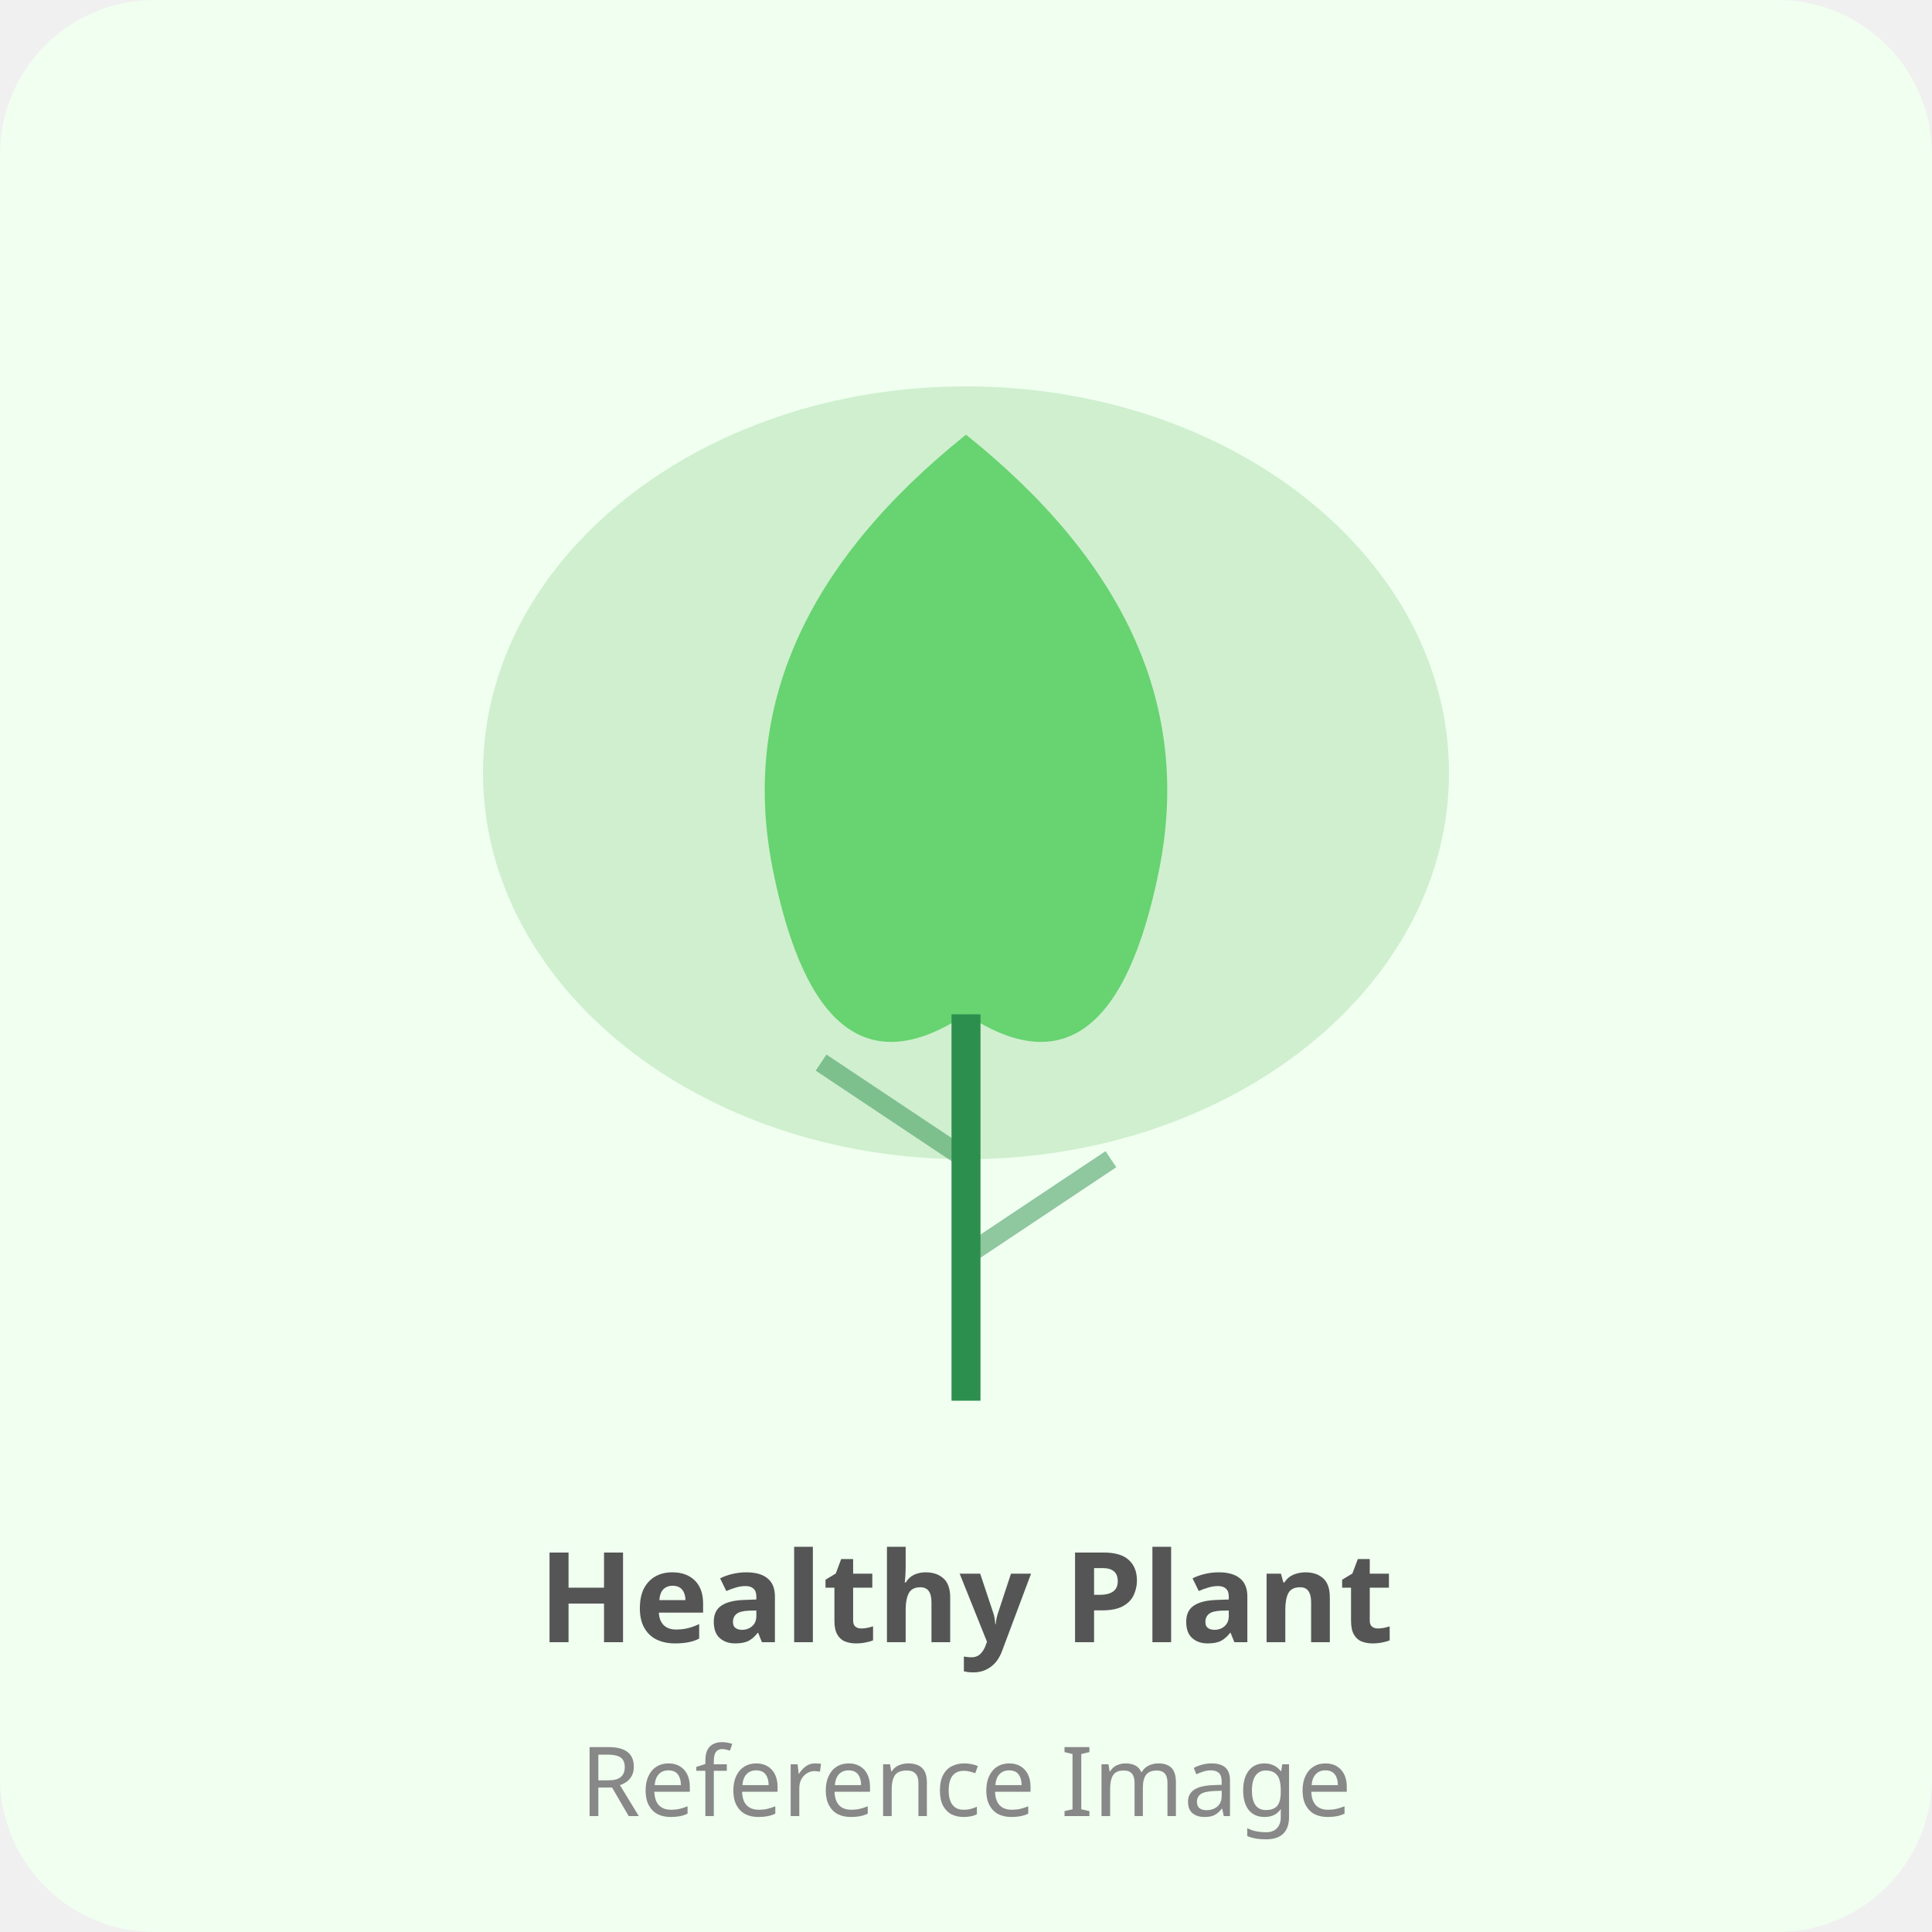
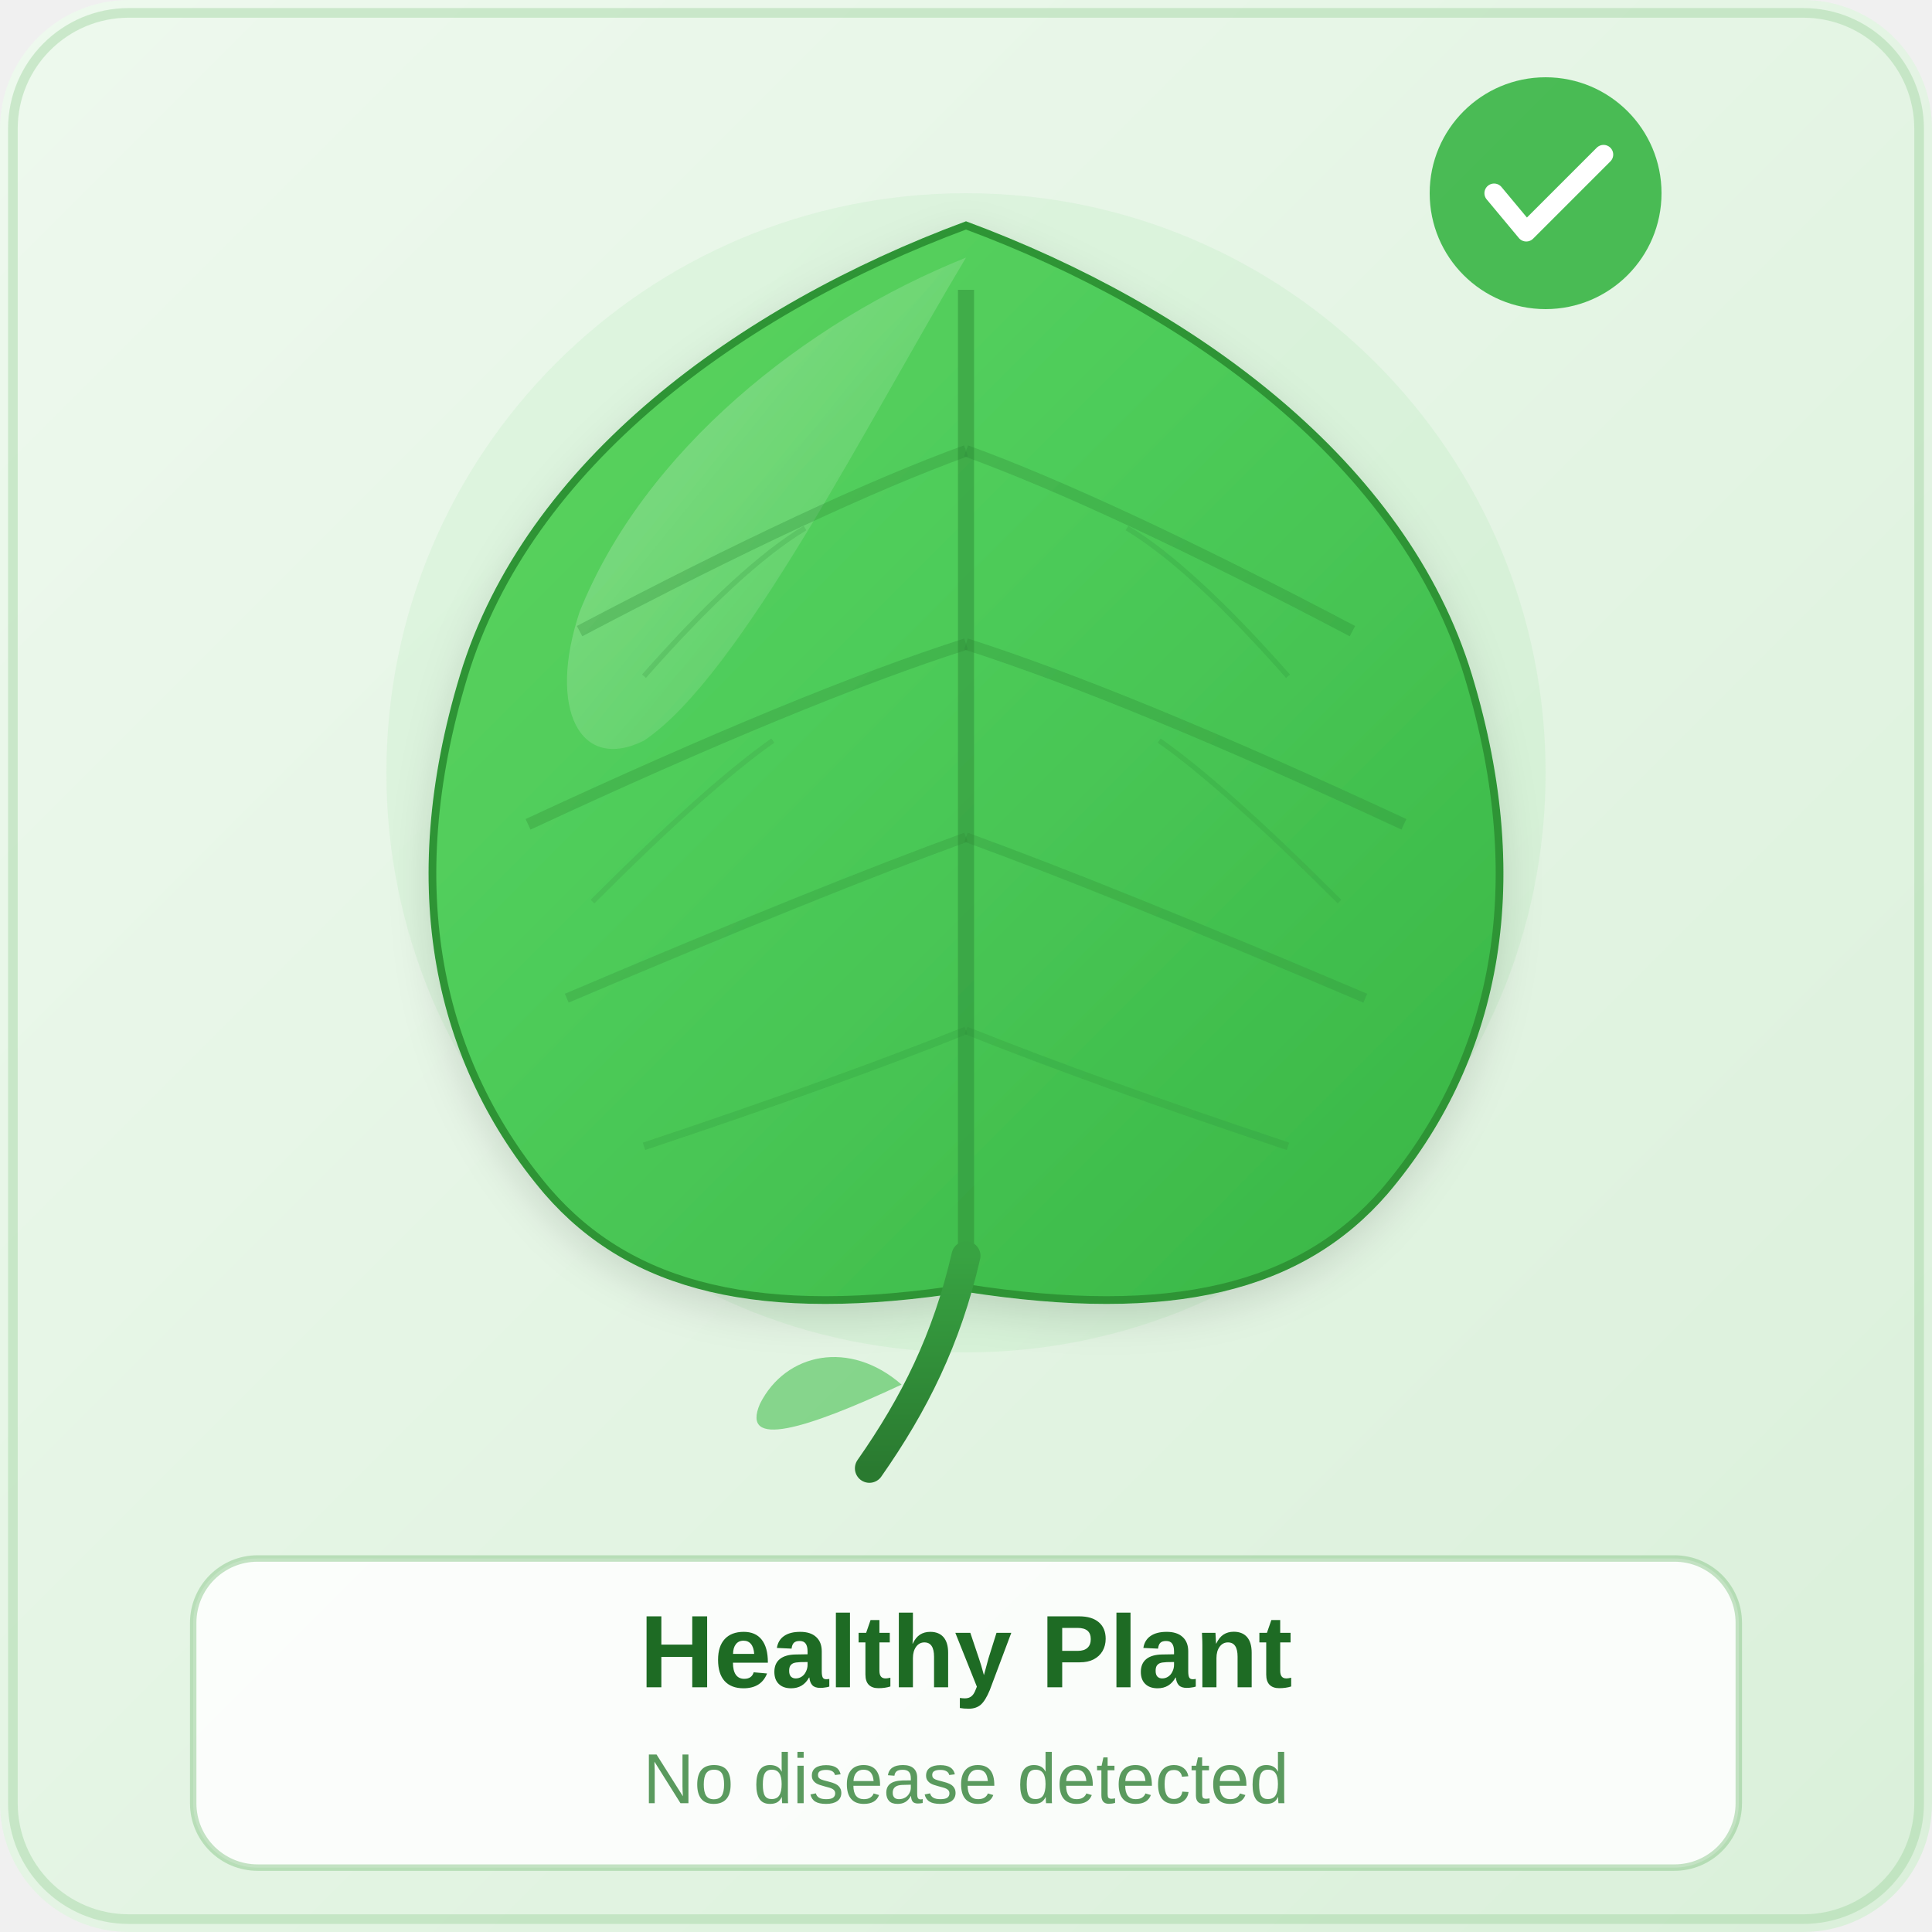
- <svg xmlns="http://www.w3.org/2000/svg" width="200" height="200" viewBox="0 0 200 200">
-   <rect fill="#f0fff0" width="200" height="200" rx="16" />
-   <ellipse cx="100" cy="80" rx="50" ry="40" fill="#c0e8c0" opacity="0.7" />
-   <path d="M100 45 Q75 65 80 90 Q85 115 100 105 Q115 115 120 90 Q125 65 100 45Z" fill="#4ECC5A" opacity="0.8" />
-   <path d="M100 105 L100 145" stroke="#2d8f4e" stroke-width="3" />
-   <path d="M100 120 L85 110" stroke="#2d8f4e" stroke-width="2" opacity="0.5" />
-   <path d="M100 130 L115 120" stroke="#2d8f4e" stroke-width="2" opacity="0.5" />
-   <text x="100" y="170" text-anchor="middle" fill="#555" font-size="13" font-family="sans-serif" font-weight="600">Healthy Plant</text>
-   <text x="100" y="188" text-anchor="middle" fill="#888" font-size="10" font-family="sans-serif">Reference Image</text>
+ <svg xmlns="http://www.w3.org/2000/svg" width="300" height="300" viewBox="0 0 300 300">
+   <defs>
+     <linearGradient id="bgGradH" x1="0%" y1="0%" x2="100%" y2="100%">
+       <stop offset="0%" style="stop-color:#eef9ee;stop-opacity:1" />
+       <stop offset="100%" style="stop-color:#daf0da;stop-opacity:1" />
+     </linearGradient>
+     <linearGradient id="leafGradH" x1="0%" y1="0%" x2="100%" y2="100%">
+       <stop offset="0%" style="stop-color:#5ed45e;stop-opacity:1" />
+       <stop offset="40%" style="stop-color:#4ECC5A;stop-opacity:1" />
+       <stop offset="100%" style="stop-color:#38b545;stop-opacity:1" />
+     </linearGradient>
+     <linearGradient id="leafHighlight" x1="0%" y1="0%" x2="100%" y2="100%">
+       <stop offset="0%" style="stop-color:#ffffff;stop-opacity:0.3" />
+       <stop offset="100%" style="stop-color:#ffffff;stop-opacity:0" />
+     </linearGradient>
+     <linearGradient id="stemGradH" x1="0%" y1="0%" x2="0%" y2="100%">
+       <stop offset="0%" style="stop-color:#38a342;stop-opacity:1" />
+       <stop offset="100%" style="stop-color:#2a7a30;stop-opacity:1" />
+     </linearGradient>
+     <filter id="shadowH" x="-10%" y="-10%" width="130%" height="130%">
+       <feDropShadow dx="0" dy="2" stdDeviation="3" flood-color="#00000020" />
+     </filter>
+     <filter id="glow">
+       <feGaussianBlur stdDeviation="6" result="blur" />
+       <feMerge>
+         <feMergeNode in="blur" />
+         <feMergeNode in="SourceGraphic" />
+       </feMerge>
+     </filter>
+   </defs>
+   <rect fill="url(#bgGradH)" width="300" height="300" rx="20" />
+   <rect fill="none" stroke="#a8d8a8" stroke-width="1.5" width="296" height="296" x="2" y="2" rx="18" opacity="0.5" />
+   <circle cx="150" cy="120" r="90" fill="#4ECC5A" opacity="0.08" />
+   <g filter="url(#shadowH)">
+     <path d="       M150 35       C115 48, 82 72, 72 105       C62 138, 68 165, 85 185       C98 200, 118 205, 150 200       C182 205, 202 200, 215 185       C232 165, 238 138, 228 105       C218 72, 185 48, 150 35       Z" fill="url(#leafGradH)" stroke="#2d9435" stroke-width="1.2" />
+     <path d="       M150 40       C125 50, 100 70, 90 95       C85 110, 90 120, 100 115       C115 105, 135 65, 150 40       Z" fill="url(#leafHighlight)" />
+     <path d="M150 45 L150 195" stroke="#2a8535" stroke-width="2.5" fill="none" opacity="0.45" />
+     <path d="M150 70 Q128 78, 90 98" stroke="#2a8535" stroke-width="1.8" fill="none" opacity="0.3" />
+     <path d="M150 100 Q125 108, 82 128" stroke="#2a8535" stroke-width="1.8" fill="none" opacity="0.3" />
+     <path d="M150 130 Q128 138, 88 155" stroke="#2a8535" stroke-width="1.5" fill="none" opacity="0.25" />
+     <path d="M150 160 Q130 168, 100 178" stroke="#2a8535" stroke-width="1.2" fill="none" opacity="0.2" />
+     <path d="M150 70 Q172 78, 210 98" stroke="#2a8535" stroke-width="1.8" fill="none" opacity="0.3" />
+     <path d="M150 100 Q175 108, 218 128" stroke="#2a8535" stroke-width="1.8" fill="none" opacity="0.3" />
+     <path d="M150 130 Q172 138, 212 155" stroke="#2a8535" stroke-width="1.5" fill="none" opacity="0.25" />
+     <path d="M150 160 Q170 168, 200 178" stroke="#2a8535" stroke-width="1.2" fill="none" opacity="0.2" />
+     <path d="M125 82 Q115 88, 100 105" stroke="#2a8535" stroke-width="0.8" fill="none" opacity="0.2" />
+     <path d="M175 82 Q185 88, 200 105" stroke="#2a8535" stroke-width="0.8" fill="none" opacity="0.2" />
+     <path d="M120 115 Q110 122, 92 140" stroke="#2a8535" stroke-width="0.8" fill="none" opacity="0.18" />
+     <path d="M180 115 Q190 122, 208 140" stroke="#2a8535" stroke-width="0.8" fill="none" opacity="0.18" />
+   </g>
+   <path d="M150 195 C147 208, 142 218, 135 228" stroke="url(#stemGradH)" stroke-width="4.5" fill="none" stroke-linecap="round" />
+   <path d="M140 215 C132 208, 122 210, 118 218 C115 225, 125 222, 140 215 Z" fill="#48bf52" opacity="0.6" />
+   <g transform="translate(240, 30)">
+     <circle cx="0" cy="0" r="18" fill="#38b545" opacity="0.9" />
+     <path d="M-8 0 L-3 6 L9 -6" stroke="#fff" stroke-width="3" fill="none" stroke-linecap="round" stroke-linejoin="round" />
+   </g>
+   <rect x="30" y="242" width="240" height="48" rx="10" fill="#fff" opacity="0.85" />
+   <rect x="30" y="242" width="240" height="48" rx="10" fill="none" stroke="#8cc88c" stroke-width="1" opacity="0.5" />
+   <text x="150" y="262" text-anchor="middle" fill="#1e6b24" font-size="16" font-family="'Segoe UI', Arial, sans-serif" font-weight="700">Healthy Plant</text>
+   <text x="150" y="280" text-anchor="middle" fill="#5a9a5e" font-size="11" font-family="'Segoe UI', Arial, sans-serif">No disease detected</text>
</svg>
